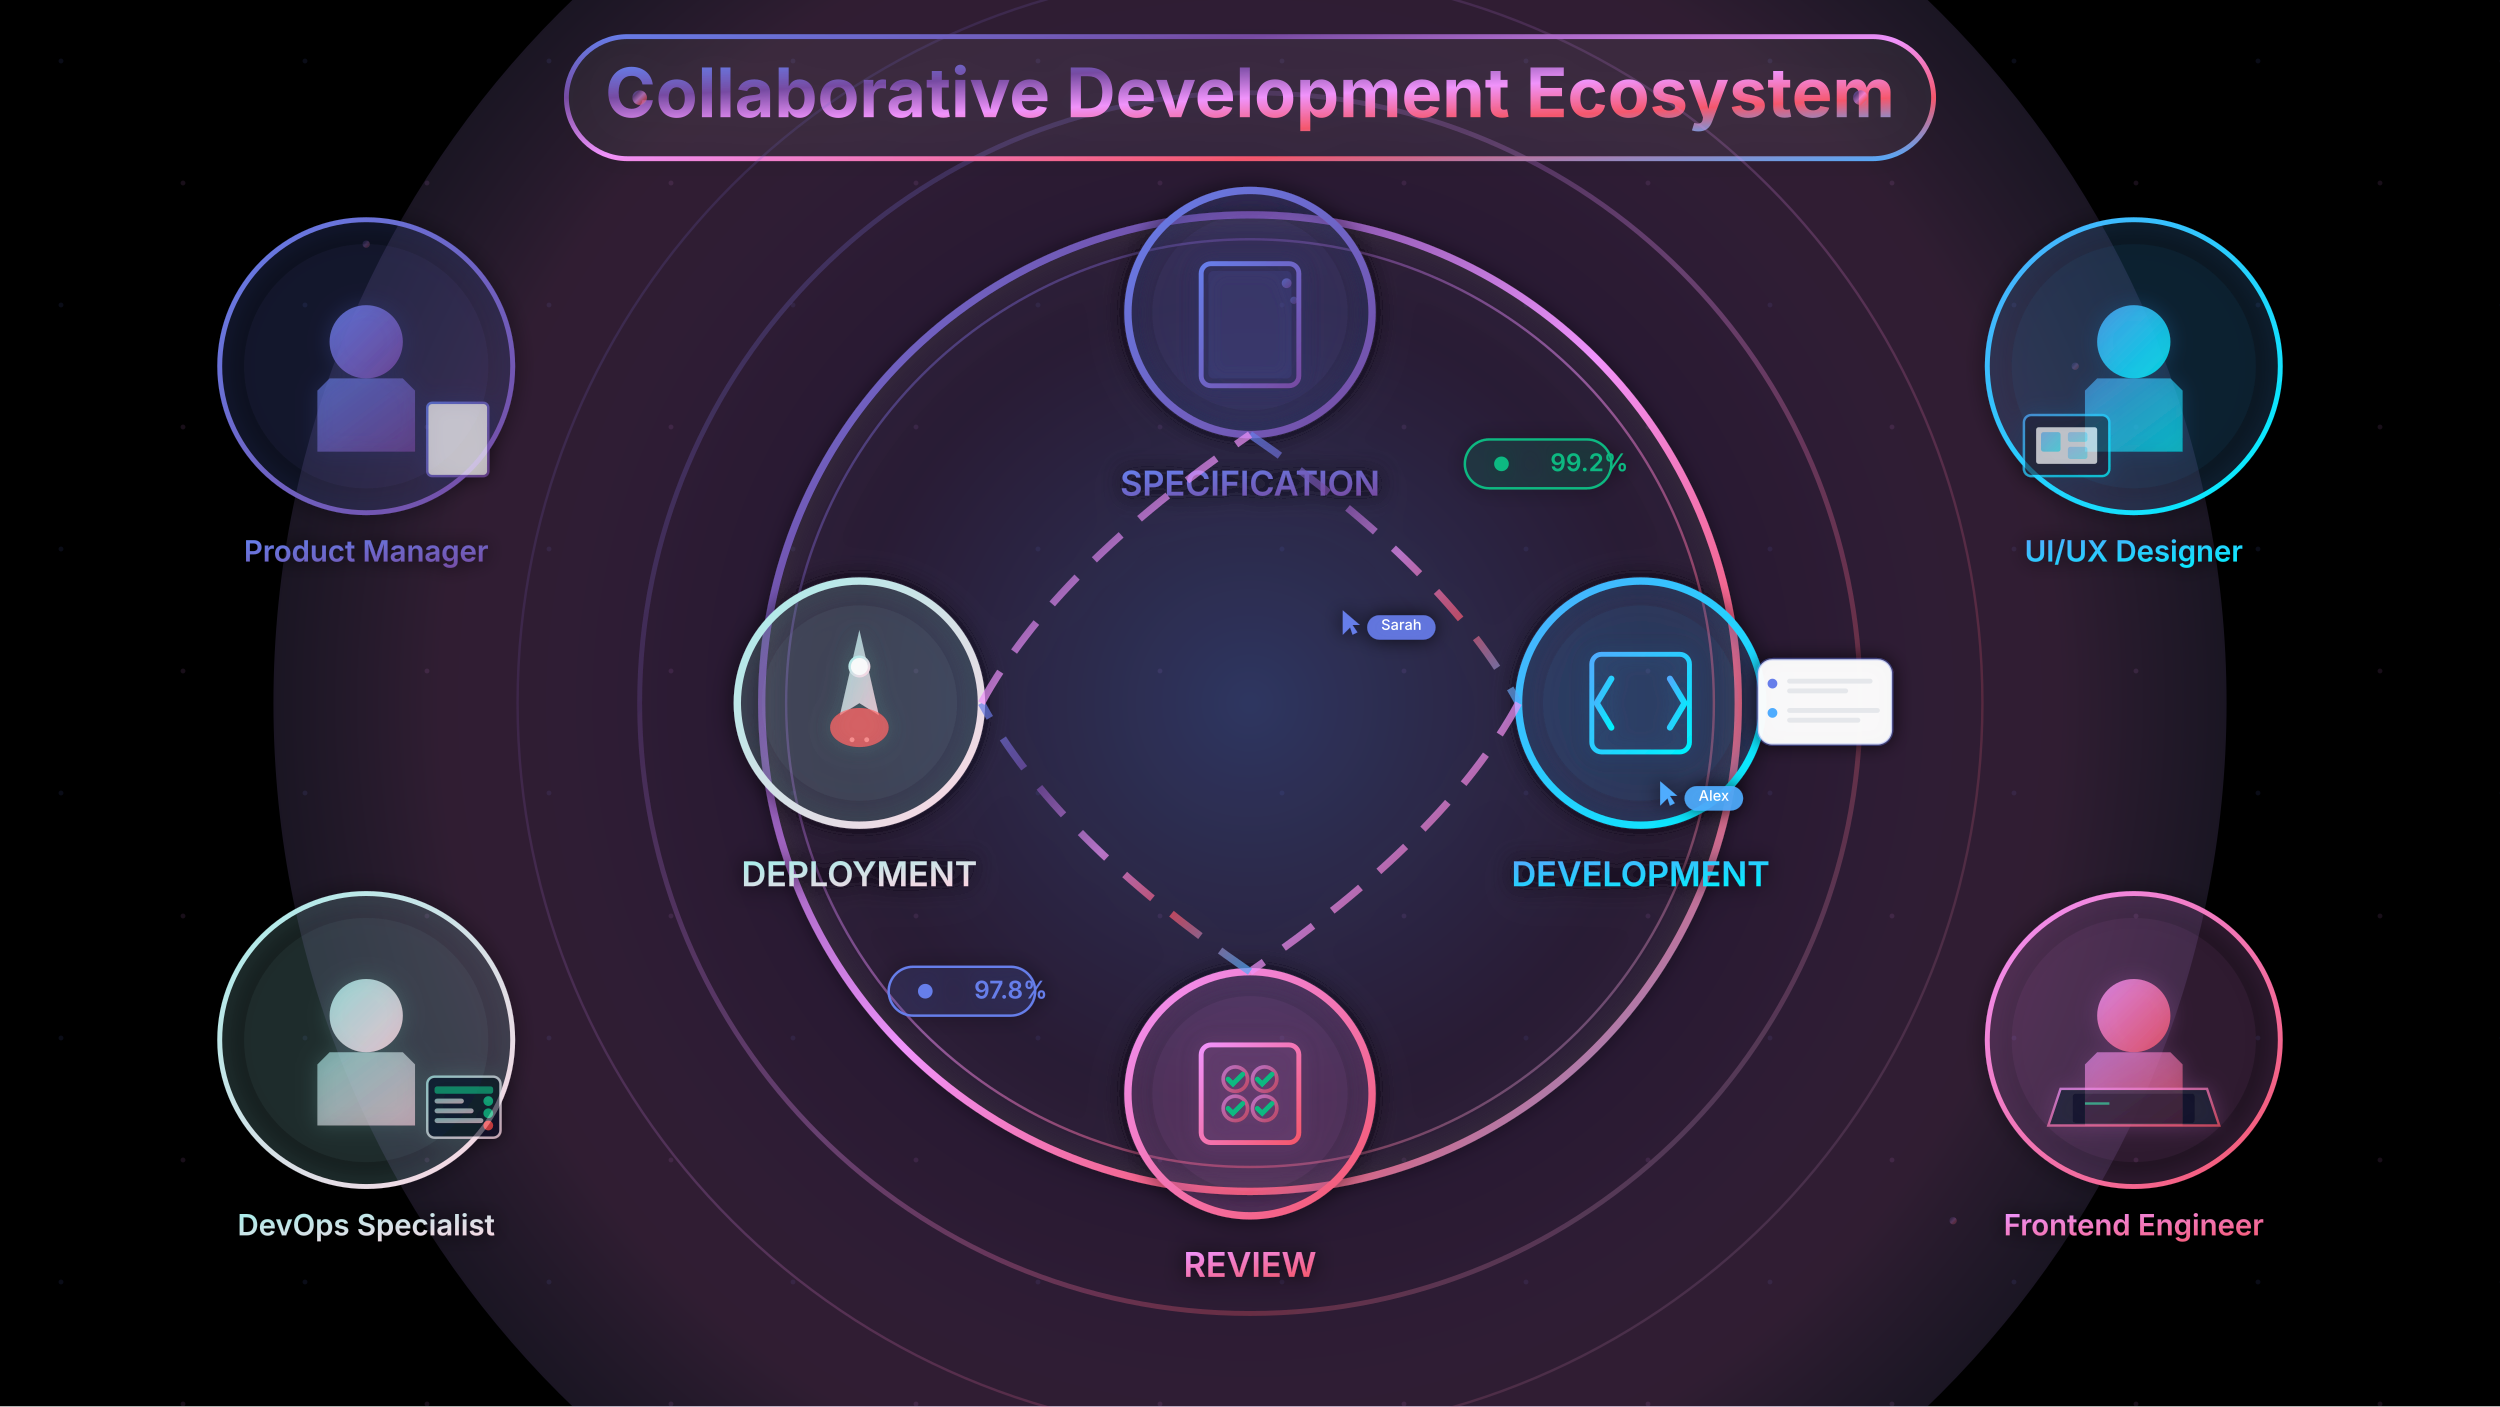
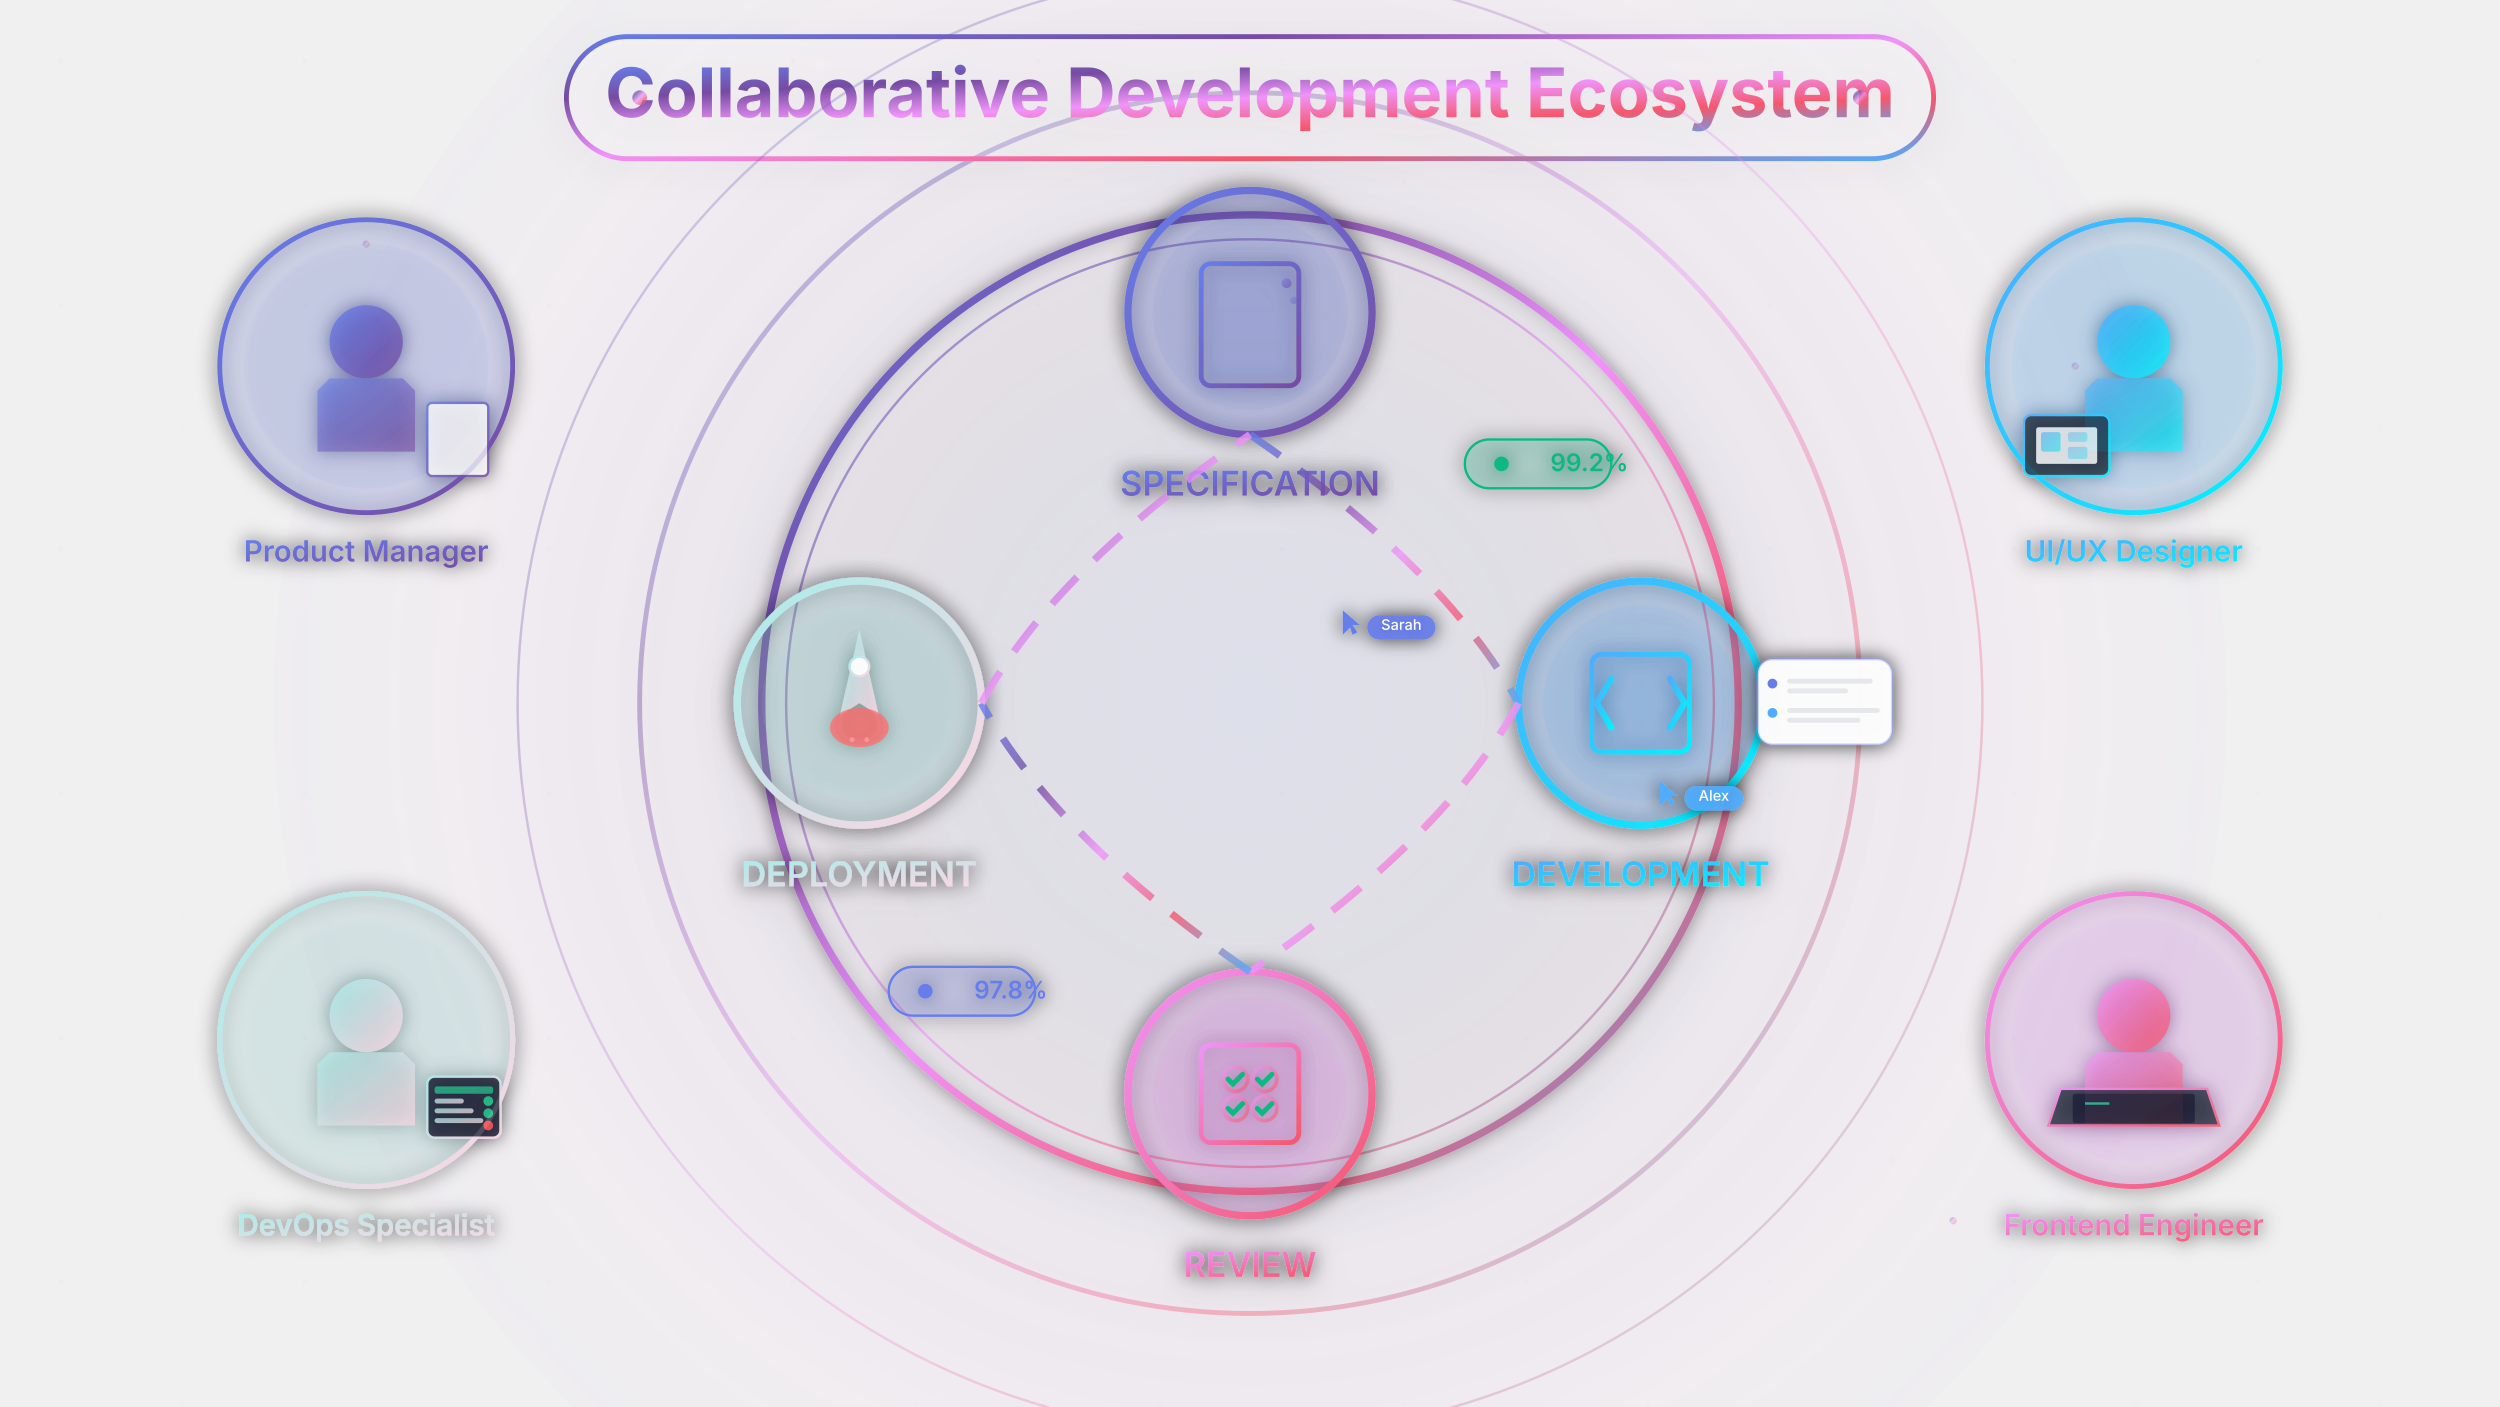
<svg xmlns="http://www.w3.org/2000/svg" viewBox="0 0 1024 576" width="1024" height="576">
  <defs>
    <linearGradient id="heroGradient" x1="0%" y1="0%" x2="100%" y2="100%">
      <stop offset="0%" style="stop-color:#667eea;stop-opacity:1" />
      <stop offset="25%" style="stop-color:#764ba2;stop-opacity:1" />
      <stop offset="50%" style="stop-color:#f093fb;stop-opacity:1" />
      <stop offset="75%" style="stop-color:#f5576c;stop-opacity:1" />
      <stop offset="100%" style="stop-color:#4facfe;stop-opacity:1" />
    </linearGradient>
    <radialGradient id="cosmicGlow" cx="50%" cy="50%" r="70%">
-       <stop offset="0%" style="stop-color:#667eea;stop-opacity:0.4" />
-       <stop offset="30%" style="stop-color:#764ba2;stop-opacity:0.3" />
-       <stop offset="60%" style="stop-color:#f093fb;stop-opacity:0.2" />
+       <stop offset="0%" style="stop-color:#667eea;stop-opacity:0.3" />
+       <stop offset="30%" style="stop-color:#764ba2;stop-opacity:0.2" />
+       <stop offset="60%" style="stop-color:#f093fb;stop-opacity:0.1" />
      <stop offset="100%" style="stop-color:#4facfe;stop-opacity:0" />
    </radialGradient>
    <linearGradient id="specGradient" x1="0%" y1="0%" x2="100%" y2="100%">
      <stop offset="0%" style="stop-color:#667eea;stop-opacity:1" />
      <stop offset="100%" style="stop-color:#764ba2;stop-opacity:1" />
    </linearGradient>
    <linearGradient id="codeGradient" x1="0%" y1="0%" x2="100%" y2="100%">
      <stop offset="0%" style="stop-color:#4facfe;stop-opacity:1" />
      <stop offset="100%" style="stop-color:#00f2fe;stop-opacity:1" />
    </linearGradient>
    <linearGradient id="reviewGradient" x1="0%" y1="0%" x2="100%" y2="100%">
      <stop offset="0%" style="stop-color:#f093fb;stop-opacity:1" />
      <stop offset="100%" style="stop-color:#f5576c;stop-opacity:1" />
    </linearGradient>
    <linearGradient id="deployGradient" x1="0%" y1="0%" x2="100%" y2="100%">
      <stop offset="0%" style="stop-color:#a8edea;stop-opacity:1" />
      <stop offset="100%" style="stop-color:#fed6e3;stop-opacity:1" />
    </linearGradient>
    <filter id="cosmicShadow" x="-100%" y="-100%" width="300%" height="300%">
-       <feDropShadow dx="0" dy="20" stdDeviation="25" flood-color="#667eea" flood-opacity="0.3" />
-       <feDropShadow dx="0" dy="8" stdDeviation="15" flood-color="#764ba2" flood-opacity="0.2" />
+       <feDropShadow dx="0" dy="20" stdDeviation="25" flood-color="#667eea" flood-opacity="0.2" />
+       <feDropShadow dx="0" dy="8" stdDeviation="15" flood-color="#764ba2" flood-opacity="0.15" />
      <feDropShadow dx="0" dy="3" stdDeviation="8" flood-color="#1a202c" flood-opacity="0.1" />
    </filter>
    <filter id="neonGlow" x="-50%" y="-50%" width="200%" height="200%">
      <feGaussianBlur in="SourceAlpha" stdDeviation="4" />
      <feOffset dx="0" dy="0" result="offsetblur" />
      <feComponentTransfer>
        <feFuncA type="linear" slope="0.8" />
      </feComponentTransfer>
      <feMerge>
        <feMergeNode />
        <feMergeNode in="SourceGraphic" />
      </feMerge>
    </filter>
    <filter id="innerGlow" x="-50%" y="-50%" width="200%" height="200%">
      <feGaussianBlur in="SourceAlpha" stdDeviation="3" />
      <feOffset dx="0" dy="0" result="offsetblur" />
      <feComponentTransfer>
        <feFuncA type="linear" slope="0.5" />
      </feComponentTransfer>
      <feMerge>
        <feMergeNode />
        <feMergeNode in="SourceGraphic" />
      </feMerge>
    </filter>
    <circle id="particle" r="1.5" fill="url(#heroGradient)" opacity="0.6">
      <animate attributeName="opacity" values="0.6;0.2;0.6" dur="3s" repeatCount="indefinite" />
    </circle>
    <pattern id="meshPattern" x="0" y="0" width="100" height="100" patternUnits="userSpaceOnUse">
-       <circle cx="25" cy="25" r="1" fill="#667eea" opacity="0.1">
-         <animate attributeName="opacity" values="0.1;0.3;0.1" dur="4s" repeatCount="indefinite" />
+       <circle cx="25" cy="25" r="1" fill="#667eea" opacity="0.08">
+         <animate attributeName="opacity" values="0.08;0.15;0.08" dur="4s" repeatCount="indefinite" />
      </circle>
-       <circle cx="75" cy="75" r="1" fill="#f093fb" opacity="0.1">
-         <animate attributeName="opacity" values="0.1;0.3;0.1" dur="5s" repeatCount="indefinite" />
+       <circle cx="75" cy="75" r="1" fill="#f093fb" opacity="0.08">
+         <animate attributeName="opacity" values="0.08;0.15;0.08" dur="5s" repeatCount="indefinite" />
      </circle>
    </pattern>
  </defs>
-   <rect width="1024" height="576" fill="linear-gradient(135deg, #0c0c0c 0%, #1a1a2e 50%, #16213e 100%)" />
-   <rect width="1024" height="576" fill="url(#meshPattern)" />
-   <circle cx="512" cy="288" r="400" fill="url(#cosmicGlow)" />
-   <g id="particles" opacity="0.4">
+   <rect width="1024" height="576" fill="url(#meshPattern)" opacity="0.3" />
+   <circle cx="512" cy="288" r="400" fill="url(#cosmicGlow)" opacity="0.4" />
+   <g id="particles" opacity="0.5">
    <use href="#particle" x="150" y="100">
      <animateTransform attributeName="transform" type="translate" values="0,0; 20,-10; 0,0" dur="6s" repeatCount="indefinite" />
    </use>
    <use href="#particle" x="850" y="150">
      <animateTransform attributeName="transform" type="translate" values="0,0; -15,15; 0,0" dur="7s" repeatCount="indefinite" />
    </use>
    <use href="#particle" x="200" y="450">
      <animateTransform attributeName="transform" type="translate" values="0,0; 25,5; 0,0" dur="8s" repeatCount="indefinite" />
    </use>
    <use href="#particle" x="800" y="500">
      <animateTransform attributeName="transform" type="translate" values="0,0; -20,-8; 0,0" dur="5s" repeatCount="indefinite" />
    </use>
  </g>
  <g id="centralHub" filter="url(#cosmicShadow)">
-     <circle cx="512" cy="288" r="250" fill="none" stroke="url(#heroGradient)" stroke-width="2" opacity="0.3">
+     <circle cx="512" cy="288" r="250" fill="none" stroke="url(#heroGradient)" stroke-width="2" opacity="0.4">
      <animate attributeName="r" values="250;270;250" dur="4s" repeatCount="indefinite" />
-       <animate attributeName="opacity" values="0.3;0.1;0.3" dur="4s" repeatCount="indefinite" />
-     </circle>
-     <circle cx="512" cy="288" r="200" fill="rgba(255,255,255,0.02)" stroke="url(#heroGradient)" stroke-width="3" filter="url(#innerGlow)" />
-     <circle cx="512" cy="288" r="190" fill="none" stroke="url(#heroGradient)" stroke-width="1" opacity="0.5" />
+       <animate attributeName="opacity" values="0.4;0.2;0.4" dur="4s" repeatCount="indefinite" />
+     </circle>
+     <circle cx="512" cy="288" r="200" fill="rgba(255,255,255,0.1)" stroke="url(#heroGradient)" stroke-width="3" filter="url(#innerGlow)" />
+     <circle cx="512" cy="288" r="190" fill="none" stroke="url(#heroGradient)" stroke-width="1" opacity="0.6" />
    <g id="specNode" transform="translate(512,128)" filter="url(#neonGlow)">
-       <circle r="50" fill="rgba(102,126,234,0.1)" stroke="url(#specGradient)" stroke-width="3" />
-       <circle r="40" fill="rgba(102,126,234,0.05)" />
+       <circle r="50" fill="rgba(102,126,234,0.15)" stroke="url(#specGradient)" stroke-width="3" />
+       <circle r="40" fill="rgba(102,126,234,0.08)" />
      <g transform="translate(-20,-20)">
        <rect width="40" height="50" rx="4" fill="none" stroke="url(#specGradient)" stroke-width="2" />
        <rect x="3" y="3" width="34" height="44" rx="2" fill="rgba(102,126,234,0.1)" />
        <line x1="8" y1="12" x2="32" y2="12" stroke="url(#specGradient)" stroke-width="1.5" opacity="0.8" />
        <line x1="8" y1="18" x2="32" y2="18" stroke="url(#specGradient)" stroke-width="1.5" opacity="0.6" />
        <line x1="8" y1="24" x2="28" y2="24" stroke="url(#specGradient)" stroke-width="1.5" opacity="0.6" />
        <line x1="8" y1="30" x2="30" y2="30" stroke="url(#specGradient)" stroke-width="1.5" opacity="0.4" />
        <circle cx="35" cy="8" r="2" fill="url(#specGradient)" opacity="0.6">
          <animate attributeName="cy" values="8;5;8" dur="2s" repeatCount="indefinite" />
        </circle>
        <circle cx="38" cy="15" r="1.5" fill="url(#specGradient)" opacity="0.4">
          <animate attributeName="cy" values="15;12;15" dur="2.5s" repeatCount="indefinite" />
        </circle>
      </g>
      <text y="75" text-anchor="middle" font-family="SF Pro Display, -apple-system, sans-serif" font-size="14" font-weight="600" fill="url(#specGradient)">SPECIFICATION</text>
    </g>
    <g id="codeNode" transform="translate(672,288)" filter="url(#neonGlow)">
-       <circle r="50" fill="rgba(79,172,254,0.1)" stroke="url(#codeGradient)" stroke-width="3" />
-       <circle r="40" fill="rgba(79,172,254,0.05)" />
+       <circle r="50" fill="rgba(79,172,254,0.15)" stroke="url(#codeGradient)" stroke-width="3" />
+       <circle r="40" fill="rgba(79,172,254,0.08)" />
      <g transform="translate(-20,-20)">
-         <rect width="40" height="40" rx="4" fill="rgba(79,172,254,0.05)" stroke="url(#codeGradient)" stroke-width="2" />
+         <rect width="40" height="40" rx="4" fill="rgba(79,172,254,0.08)" stroke="url(#codeGradient)" stroke-width="2" />
        <path d="M 8 10 L 2 20 L 8 30" fill="none" stroke="url(#codeGradient)" stroke-width="2.5" stroke-linecap="round">
          <animate attributeName="opacity" values="0.8;1;0.8" dur="2s" repeatCount="indefinite" />
        </path>
        <path d="M 32 10 L 38 20 L 32 30" fill="none" stroke="url(#codeGradient)" stroke-width="2.5" stroke-linecap="round">
          <animate attributeName="opacity" values="0.8;1;0.8" dur="2s" repeatCount="indefinite" />
        </path>
        <line x1="12" y1="15" x2="22" y2="15" stroke="url(#codeGradient)" stroke-width="2" opacity="0.7">
          <animate attributeName="opacity" values="0.7;1;0.7" dur="1.5s" repeatCount="indefinite" />
        </line>
        <line x1="15" y1="20" x2="28" y2="20" stroke="url(#codeGradient)" stroke-width="2" opacity="0.5">
          <animate attributeName="opacity" values="0.5;0.9;0.5" dur="2.2s" repeatCount="indefinite" />
        </line>
        <line x1="12" y1="25" x2="25" y2="25" stroke="url(#codeGradient)" stroke-width="2" opacity="0.6">
          <animate attributeName="opacity" values="0.6;1;0.6" dur="1.8s" repeatCount="indefinite" />
        </line>
      </g>
      <text y="75" text-anchor="middle" font-family="SF Pro Display, -apple-system, sans-serif" font-size="14" font-weight="600" fill="url(#codeGradient)">DEVELOPMENT</text>
    </g>
    <g id="reviewNode" transform="translate(512,448)" filter="url(#neonGlow)">
-       <circle r="50" fill="rgba(240,147,251,0.1)" stroke="url(#reviewGradient)" stroke-width="3" />
-       <circle r="40" fill="rgba(240,147,251,0.05)" />
+       <circle r="50" fill="rgba(240,147,251,0.15)" stroke="url(#reviewGradient)" stroke-width="3" />
+       <circle r="40" fill="rgba(240,147,251,0.08)" />
      <g transform="translate(-20,-20)">
-         <rect width="40" height="40" rx="4" fill="rgba(240,147,251,0.05)" stroke="url(#reviewGradient)" stroke-width="2" />
+         <rect width="40" height="40" rx="4" fill="rgba(240,147,251,0.08)" stroke="url(#reviewGradient)" stroke-width="2" />
        <g transform="translate(8,8)">
          <circle cx="6" cy="6" r="5" fill="none" stroke="url(#reviewGradient)" stroke-width="1.5" opacity="0.6" />
          <polyline points="3,6 5,8 9,4" fill="none" stroke="#10b981" stroke-width="2" stroke-linecap="round">
            <animate attributeName="opacity" values="0;1;0" dur="3s" repeatCount="indefinite" />
          </polyline>
        </g>
        <g transform="translate(20,8)">
          <circle cx="6" cy="6" r="5" fill="none" stroke="url(#reviewGradient)" stroke-width="1.5" opacity="0.6" />
          <polyline points="3,6 5,8 9,4" fill="none" stroke="#10b981" stroke-width="2" stroke-linecap="round">
            <animate attributeName="opacity" values="0;1;0" dur="3s" begin="0.5s" repeatCount="indefinite" />
          </polyline>
        </g>
        <g transform="translate(8,20)">
          <circle cx="6" cy="6" r="5" fill="none" stroke="url(#reviewGradient)" stroke-width="1.5" opacity="0.6" />
          <polyline points="3,6 5,8 9,4" fill="none" stroke="#10b981" stroke-width="2" stroke-linecap="round">
            <animate attributeName="opacity" values="0;1;0" dur="3s" begin="1s" repeatCount="indefinite" />
          </polyline>
        </g>
        <g transform="translate(20,20)">
          <circle cx="6" cy="6" r="5" fill="none" stroke="url(#reviewGradient)" stroke-width="1.5" opacity="0.6" />
          <polyline points="3,6 5,8 9,4" fill="none" stroke="#10b981" stroke-width="2" stroke-linecap="round">
            <animate attributeName="opacity" values="0;1;0" dur="3s" begin="1.5s" repeatCount="indefinite" />
          </polyline>
        </g>
      </g>
      <text y="75" text-anchor="middle" font-family="SF Pro Display, -apple-system, sans-serif" font-size="14" font-weight="600" fill="url(#reviewGradient)">REVIEW</text>
    </g>
    <g id="deployNode" transform="translate(352,288)" filter="url(#neonGlow)">
-       <circle r="50" fill="rgba(168,237,234,0.1)" stroke="url(#deployGradient)" stroke-width="3" />
-       <circle r="40" fill="rgba(168,237,234,0.05)" />
+       <circle r="50" fill="rgba(168,237,234,0.15)" stroke="url(#deployGradient)" stroke-width="3" />
+       <circle r="40" fill="rgba(168,237,234,0.08)" />
      <g transform="translate(0,-15)">
        <path d="M 0 -15 L -8 20 L 0 15 L 8 20 Z" fill="url(#deployGradient)" opacity="0.8" />
        <ellipse cx="0" cy="25" rx="12" ry="8" fill="#ff6b6b" opacity="0.7">
          <animate attributeName="ry" values="8;12;8" dur="0.5s" repeatCount="indefinite" />
          <animate attributeName="opacity" values="0.7;1;0.7" dur="0.5s" repeatCount="indefinite" />
        </ellipse>
        <circle cx="0" cy="0" r="4" fill="rgba(255,255,255,0.9)" stroke="url(#deployGradient)" stroke-width="1" />
        <circle cx="-3" cy="30" r="1" fill="#ff9999" opacity="0.8">
          <animateTransform attributeName="transform" type="translate" values="0,0; -5,15; -10,30" dur="1s" repeatCount="indefinite" />
          <animate attributeName="opacity" values="0.8;0;0" dur="1s" repeatCount="indefinite" />
        </circle>
        <circle cx="3" cy="30" r="1" fill="#ff9999" opacity="0.8">
          <animateTransform attributeName="transform" type="translate" values="0,0; 5,15; 10,30" dur="1s" repeatCount="indefinite" />
          <animate attributeName="opacity" values="0.8;0;0" dur="1s" repeatCount="indefinite" />
        </circle>
      </g>
      <text y="75" text-anchor="middle" font-family="SF Pro Display, -apple-system, sans-serif" font-size="14" font-weight="600" fill="url(#deployGradient)">DEPLOYMENT</text>
    </g>
-     <g id="energyFlow" opacity="0.7">
+     <g id="energyFlow" opacity="0.8">
      <path d="M 512 178 Q 592 233 622 288" fill="none" stroke="url(#heroGradient)" stroke-width="3" stroke-dasharray="15,10">
        <animate attributeName="stroke-dashoffset" from="0" to="25" dur="2s" repeatCount="indefinite" />
      </path>
      <path d="M 622 288 Q 592 343 512 398" fill="none" stroke="url(#heroGradient)" stroke-width="3" stroke-dasharray="15,10">
        <animate attributeName="stroke-dashoffset" from="0" to="25" dur="2s" repeatCount="indefinite" />
      </path>
      <path d="M 512 398 Q 432 343 402 288" fill="none" stroke="url(#heroGradient)" stroke-width="3" stroke-dasharray="15,10">
        <animate attributeName="stroke-dashoffset" from="0" to="25" dur="2s" repeatCount="indefinite" />
      </path>
      <path d="M 402 288 Q 432 233 512 178" fill="none" stroke="url(#heroGradient)" stroke-width="3" stroke-dasharray="15,10">
        <animate attributeName="stroke-dashoffset" from="0" to="25" dur="2s" repeatCount="indefinite" />
      </path>
    </g>
  </g>
  <g id="productManager" transform="translate(150,150)" filter="url(#neonGlow)">
-     <circle r="60" fill="rgba(102,126,234,0.1)" stroke="url(#specGradient)" stroke-width="2" />
-     <circle r="50" fill="rgba(102,126,234,0.05)">
+     <circle r="60" fill="rgba(102,126,234,0.12)" stroke="url(#specGradient)" stroke-width="2" />
+     <circle r="50" fill="rgba(102,126,234,0.06)">
      <animate attributeName="r" values="50;52;50" dur="3s" repeatCount="indefinite" />
    </circle>
    <circle cy="-10" r="15" fill="url(#specGradient)" opacity="0.8" />
    <path d="M -20 10 L -15 5 L 15 5 L 20 10 L 20 35 L -20 35 Z" fill="url(#specGradient)" opacity="0.6" />
-     <g opacity="0.7">
+     <g opacity="0.8">
      <rect x="25" y="15" width="25" height="30" rx="2" fill="rgba(255,255,255,0.9)" stroke="url(#specGradient)" stroke-width="1">
        <animateTransform attributeName="transform" type="translate" values="0,0; 0,-3; 0,0" dur="4s" repeatCount="indefinite" />
      </rect>
      <line x1="28" y1="22" x2="47" y2="22" stroke="url(#specGradient)" stroke-width="1" />
      <line x1="28" y1="27" x2="47" y2="27" stroke="url(#specGradient)" stroke-width="1" />
      <line x1="28" y1="32" x2="45" y2="32" stroke="url(#specGradient)" stroke-width="1" />
    </g>
    <text y="80" text-anchor="middle" font-family="SF Pro Display, -apple-system, sans-serif" font-size="12" font-weight="600" fill="url(#specGradient)">Product Manager</text>
  </g>
  <g id="uiDesigner" transform="translate(874,150)" filter="url(#neonGlow)">
-     <circle r="60" fill="rgba(79,172,254,0.1)" stroke="url(#codeGradient)" stroke-width="2" />
-     <circle r="50" fill="rgba(79,172,254,0.05)">
+     <circle r="60" fill="rgba(79,172,254,0.12)" stroke="url(#codeGradient)" stroke-width="2" />
+     <circle r="50" fill="rgba(79,172,254,0.06)">
      <animate attributeName="r" values="50;52;50" dur="3.5s" repeatCount="indefinite" />
    </circle>
    <circle cy="-10" r="15" fill="url(#codeGradient)" opacity="0.8" />
    <path d="M -20 10 L -15 5 L 15 5 L 20 10 L 20 35 L -20 35 Z" fill="url(#codeGradient)" opacity="0.6" />
-     <g opacity="0.7">
+     <g opacity="0.8">
      <rect x="-45" y="20" width="35" height="25" rx="3" fill="rgba(30,41,59,0.9)" stroke="url(#codeGradient)" stroke-width="1">
        <animateTransform attributeName="transform" type="translate" values="0,0; 0,-2; 0,0" dur="3.5s" repeatCount="indefinite" />
      </rect>
      <rect x="-40" y="25" width="25" height="15" rx="1" fill="rgba(255,255,255,0.9)" />
      <rect x="-38" y="27" width="8" height="8" rx="1" fill="url(#codeGradient)" opacity="0.6" />
      <rect x="-27" y="27" width="8" height="4" rx="1" fill="url(#codeGradient)" opacity="0.4" />
      <rect x="-27" y="33" width="8" height="5" rx="1" fill="url(#codeGradient)" opacity="0.4" />
    </g>
    <text y="80" text-anchor="middle" font-family="SF Pro Display, -apple-system, sans-serif" font-size="12" font-weight="600" fill="url(#codeGradient)">UI/UX Designer</text>
  </g>
  <g id="frontendEngineer" transform="translate(874,426)" filter="url(#neonGlow)">
-     <circle r="60" fill="rgba(240,147,251,0.1)" stroke="url(#reviewGradient)" stroke-width="2" />
-     <circle r="50" fill="rgba(240,147,251,0.05)">
+     <circle r="60" fill="rgba(240,147,251,0.12)" stroke="url(#reviewGradient)" stroke-width="2" />
+     <circle r="50" fill="rgba(240,147,251,0.06)">
      <animate attributeName="r" values="50;52;50" dur="4s" repeatCount="indefinite" />
    </circle>
    <circle cy="-10" r="15" fill="url(#reviewGradient)" opacity="0.8" />
    <path d="M -20 10 L -15 5 L 15 5 L 20 10 L 20 35 L -20 35 Z" fill="url(#reviewGradient)" opacity="0.6" />
-     <g opacity="0.7">
+     <g opacity="0.8">
      <path d="M -35 35 L -30 20 L 30 20 L 35 35 Z" fill="rgba(30,41,59,0.9)" stroke="url(#reviewGradient)" stroke-width="1">
        <animateTransform attributeName="transform" type="translate" values="0,0; 0,-2; 0,0" dur="4s" repeatCount="indefinite" />
      </path>
      <rect x="-25" y="22" width="50" height="12" rx="1" fill="rgba(15,23,42,0.9)" />
      <line x1="-20" y1="26" x2="-10" y2="26" stroke="#10b981" stroke-width="1" />
      <line x1="-20" y1="29" x2="-5" y2="29" stroke="url(#reviewGradient)" stroke-width="1" />
      <line x1="-20" y1="32" x2="-12" y2="32" stroke="url(#reviewGradient)" stroke-width="1" />
    </g>
    <text y="80" text-anchor="middle" font-family="SF Pro Display, -apple-system, sans-serif" font-size="12" font-weight="600" fill="url(#reviewGradient)">Frontend Engineer</text>
  </g>
  <g id="devopsSpecialist" transform="translate(150,426)" filter="url(#neonGlow)">
-     <circle r="60" fill="rgba(168,237,234,0.1)" stroke="url(#deployGradient)" stroke-width="2" />
-     <circle r="50" fill="rgba(168,237,234,0.05)">
+     <circle r="60" fill="rgba(168,237,234,0.12)" stroke="url(#deployGradient)" stroke-width="2" />
+     <circle r="50" fill="rgba(168,237,234,0.06)">
      <animate attributeName="r" values="50;52;50" dur="4.5s" repeatCount="indefinite" />
    </circle>
    <circle cy="-10" r="15" fill="url(#deployGradient)" opacity="0.8" />
    <path d="M -20 10 L -15 5 L 15 5 L 20 10 L 20 35 L -20 35 Z" fill="url(#deployGradient)" opacity="0.6" />
-     <g opacity="0.7">
+     <g opacity="0.8">
      <rect x="25" y="15" width="30" height="25" rx="3" fill="rgba(15,23,42,0.9)" stroke="url(#deployGradient)" stroke-width="1">
        <animateTransform attributeName="transform" type="translate" values="0,0; 0,-2; 0,0" dur="4.5s" repeatCount="indefinite" />
      </rect>
      <rect x="28" y="19" width="24" height="3" rx="1" fill="#10b981" opacity="0.8" />
      <rect x="28" y="24" width="12" height="2" rx="1" fill="url(#deployGradient)" opacity="0.8" />
      <rect x="28" y="28" width="16" height="2" rx="1" fill="url(#deployGradient)" opacity="0.8" />
      <rect x="28" y="32" width="20" height="2" rx="1" fill="url(#deployGradient)" opacity="0.8" />
      <circle cx="50" cy="25" r="2" fill="#10b981" />
      <circle cx="50" cy="30" r="2" fill="#10b981" />
      <circle cx="50" cy="35" r="2" fill="#ef4444" />
    </g>
    <text y="80" text-anchor="middle" font-family="SF Pro Display, -apple-system, sans-serif" font-size="12" font-weight="600" fill="url(#deployGradient)">DevOps Specialist</text>
  </g>
  <g id="qualityMetrics" filter="url(#neonGlow)">
    <g transform="translate(600,180)">
-       <rect width="60" height="20" rx="10" fill="rgba(16,185,129,0.1)" stroke="#10b981" stroke-width="1" />
+       <rect width="60" height="20" rx="10" fill="rgba(16,185,129,0.15)" stroke="#10b981" stroke-width="1" />
      <circle cx="15" cy="10" r="3" fill="#10b981">
        <animate attributeName="r" values="3;4;3" dur="2s" repeatCount="indefinite" />
      </circle>
      <text x="35" y="13" font-family="SF Pro Display, -apple-system, sans-serif" font-size="10" font-weight="600" fill="#10b981">99.2%</text>
    </g>
    <g transform="translate(364,396)">
-       <rect width="60" height="20" rx="10" fill="rgba(102,126,234,0.1)" stroke="#667eea" stroke-width="1" />
+       <rect width="60" height="20" rx="10" fill="rgba(102,126,234,0.15)" stroke="#667eea" stroke-width="1" />
      <circle cx="15" cy="10" r="3" fill="#667eea">
        <animate attributeName="r" values="3;4;3" dur="2.5s" repeatCount="indefinite" />
      </circle>
      <text x="35" y="13" font-family="SF Pro Display, -apple-system, sans-serif" font-size="10" font-weight="600" fill="#667eea">97.8%</text>
    </g>
  </g>
  <g id="liveCollaboration" filter="url(#neonGlow)">
    <g transform="translate(550,250)">
      <path d="M 0 0 L 0 10 L 3 7 L 4 10 L 6 9 L 4 6 L 7 6 Z" fill="#667eea" />
      <rect x="10" y="2" width="28" height="10" rx="5" fill="rgba(102,126,234,0.9)" />
      <text x="24" y="8" text-anchor="middle" font-family="SF Pro Display, -apple-system, sans-serif" font-size="6" font-weight="500" fill="#ffffff">Sarah</text>
      <animateTransform attributeName="transform" type="translate" values="550,250; 570,240; 550,250" dur="3s" repeatCount="indefinite" />
    </g>
    <g transform="translate(680,320)">
      <path d="M 0 0 L 0 10 L 3 7 L 4 10 L 6 9 L 4 6 L 7 6 Z" fill="#4facfe" />
      <rect x="10" y="2" width="24" height="10" rx="5" fill="rgba(79,172,254,0.9)" />
      <text x="22" y="8" text-anchor="middle" font-family="SF Pro Display, -apple-system, sans-serif" font-size="6" font-weight="500" fill="#ffffff">Alex</text>
      <animateTransform attributeName="transform" type="translate" values="680,320; 660,330; 680,320" dur="4s" repeatCount="indefinite" />
    </g>
    <g transform="translate(720,270)">
      <rect width="55" height="35" rx="6" fill="rgba(255,255,255,0.95)" stroke="rgba(102,126,234,0.3)" stroke-width="1" />
      <circle cx="6" cy="10" r="2" fill="#667eea" />
      <rect x="12" y="8" width="35" height="2" rx="1" fill="#e5e7eb" />
      <rect x="12" y="12" width="25" height="2" rx="1" fill="#e5e7eb" />
      <circle cx="6" cy="22" r="2" fill="#4facfe" />
      <rect x="12" y="20" width="38" height="2" rx="1" fill="#e5e7eb" />
      <rect x="12" y="24" width="30" height="2" rx="1" fill="#e5e7eb" />
      <animateTransform attributeName="transform" type="translate" values="720,270; 720,265; 720,270" dur="5s" repeatCount="indefinite" />
    </g>
  </g>
-   <g id="cosmicTitle" transform="translate(512,40)" filter="url(#cosmicShadow)">
-     <rect x="-280" y="-25" width="560" height="50" rx="25" fill="rgba(255,255,255,0.05)" stroke="url(#heroGradient)" stroke-width="2" />
+   <g id="title" transform="translate(512,40)" filter="url(#cosmicShadow)">
+     <rect x="-280" y="-25" width="560" height="50" rx="25" fill="rgba(255,255,255,0.15)" stroke="url(#heroGradient)" stroke-width="2" />
    <text y="8" text-anchor="middle" font-family="SF Pro Display, -apple-system, sans-serif" font-size="28" font-weight="700" fill="url(#heroGradient)">
      Collaborative Development Ecosystem
    </text>
-     <circle cx="-250" cy="0" r="3" fill="url(#heroGradient)" opacity="0.6">
-       <animate attributeName="opacity" values="0.6;1;0.6" dur="2s" repeatCount="indefinite" />
-     </circle>
-     <circle cx="250" cy="0" r="3" fill="url(#heroGradient)" opacity="0.6">
-       <animate attributeName="opacity" values="0.6;1;0.6" dur="2s" begin="1s" repeatCount="indefinite" />
-     </circle>
-   </g>
-   <g id="ambientPulse" opacity="0.2">
+     <circle cx="-250" cy="0" r="3" fill="url(#heroGradient)" opacity="0.7">
+       <animate attributeName="opacity" values="0.7;1;0.7" dur="2s" repeatCount="indefinite" />
+     </circle>
+     <circle cx="250" cy="0" r="3" fill="url(#heroGradient)" opacity="0.7">
+       <animate attributeName="opacity" values="0.7;1;0.7" dur="2s" begin="1s" repeatCount="indefinite" />
+     </circle>
+   </g>
+   <g id="ambientPulse" opacity="0.3">
    <circle cx="512" cy="288" r="300" fill="none" stroke="url(#heroGradient)" stroke-width="1">
      <animate attributeName="r" values="300;350;300" dur="6s" repeatCount="indefinite" />
-       <animate attributeName="opacity" values="0.2;0.05;0.2" dur="6s" repeatCount="indefinite" />
+       <animate attributeName="opacity" values="0.3;0.1;0.3" dur="6s" repeatCount="indefinite" />
    </circle>
  </g>
</svg>
